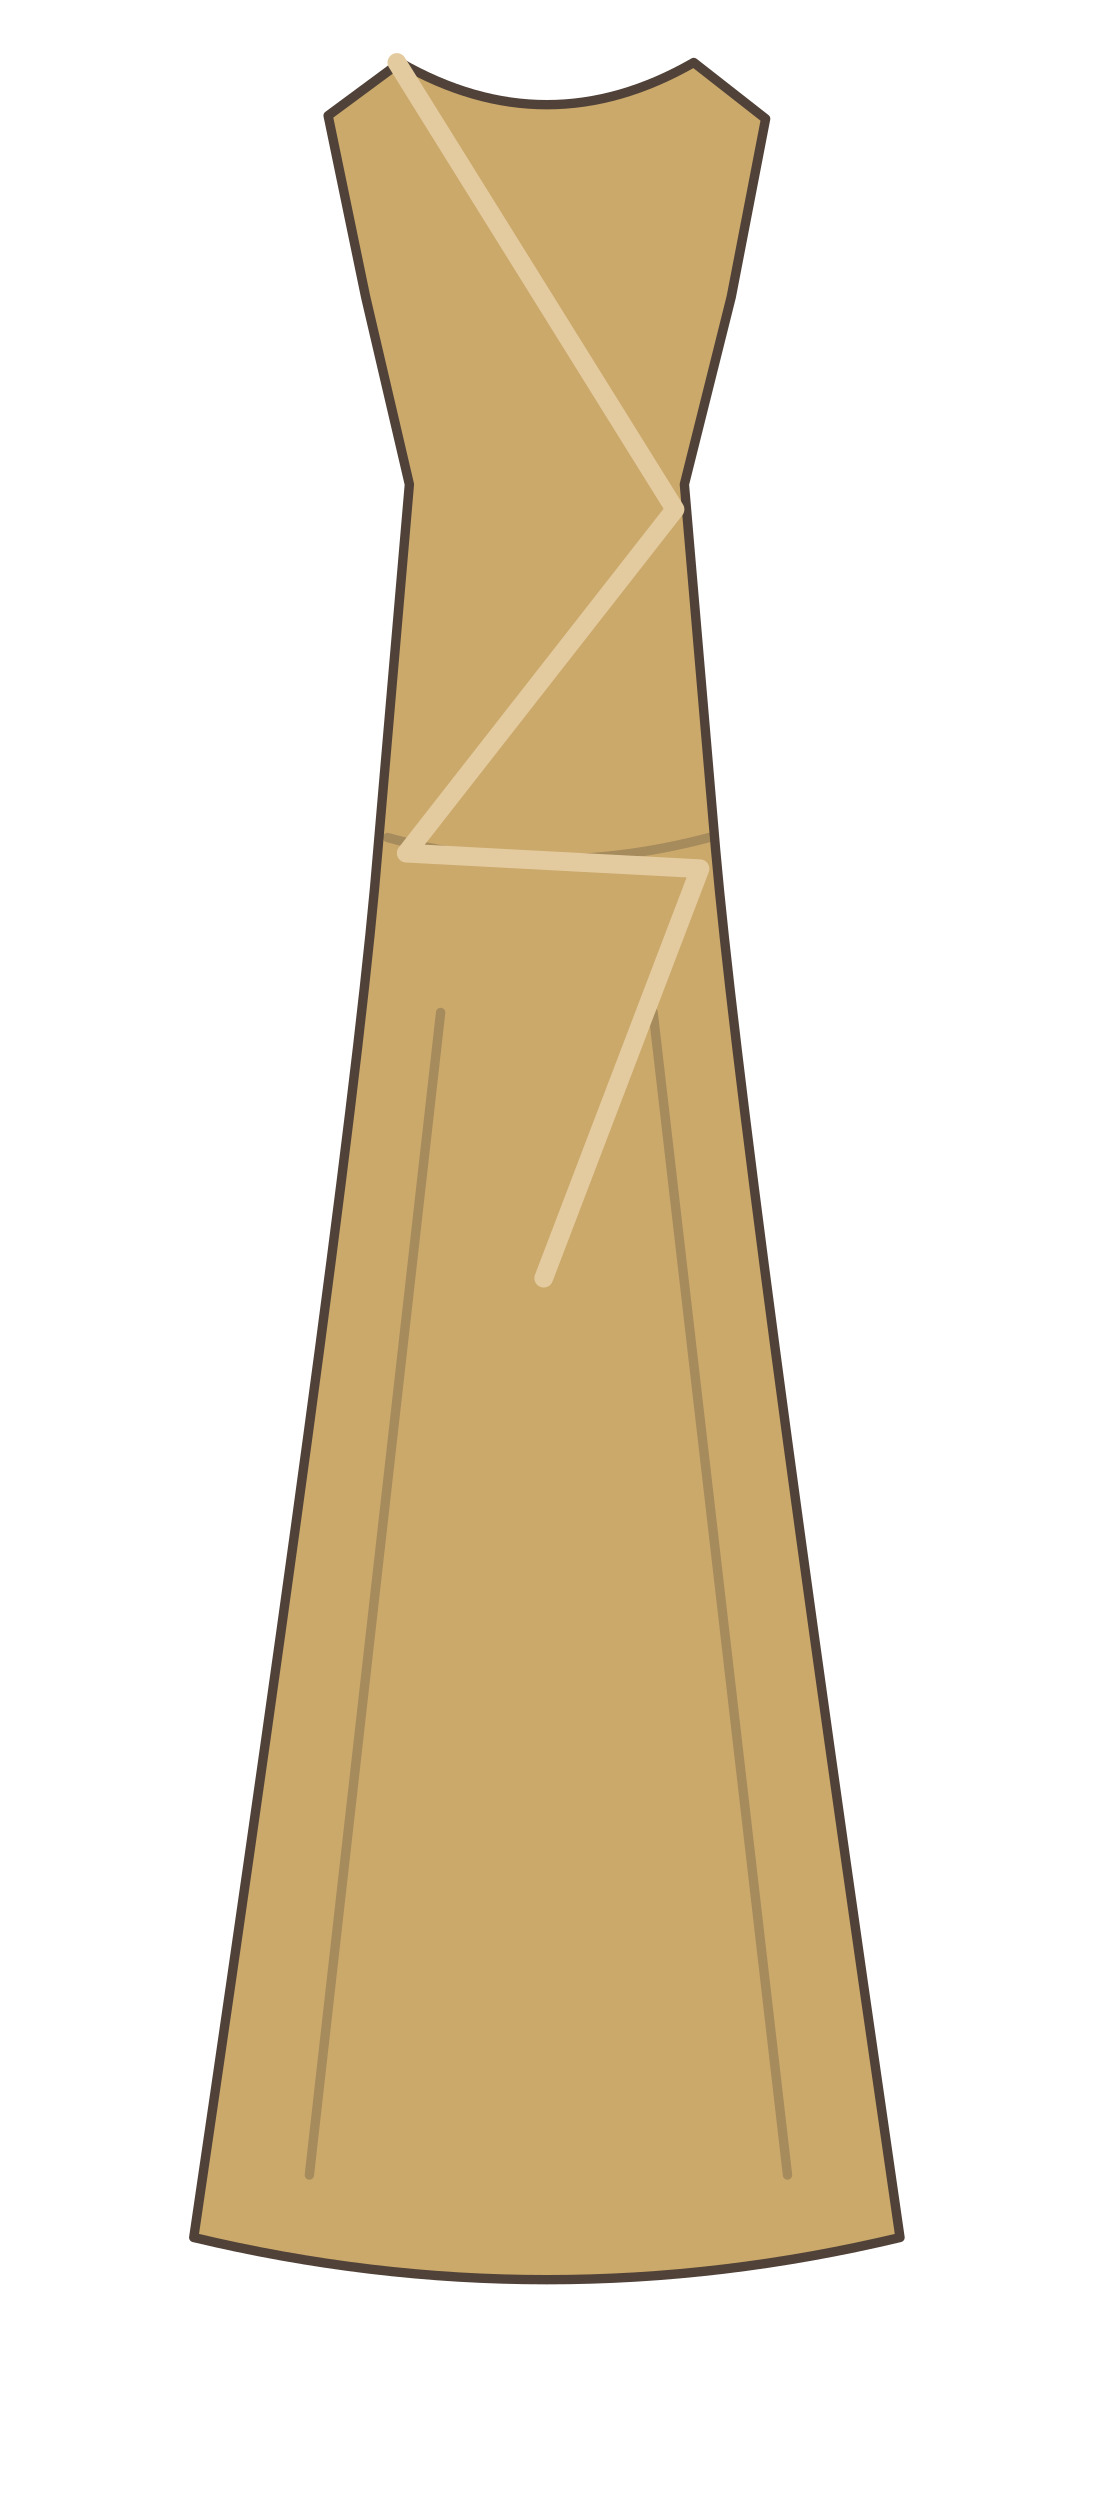
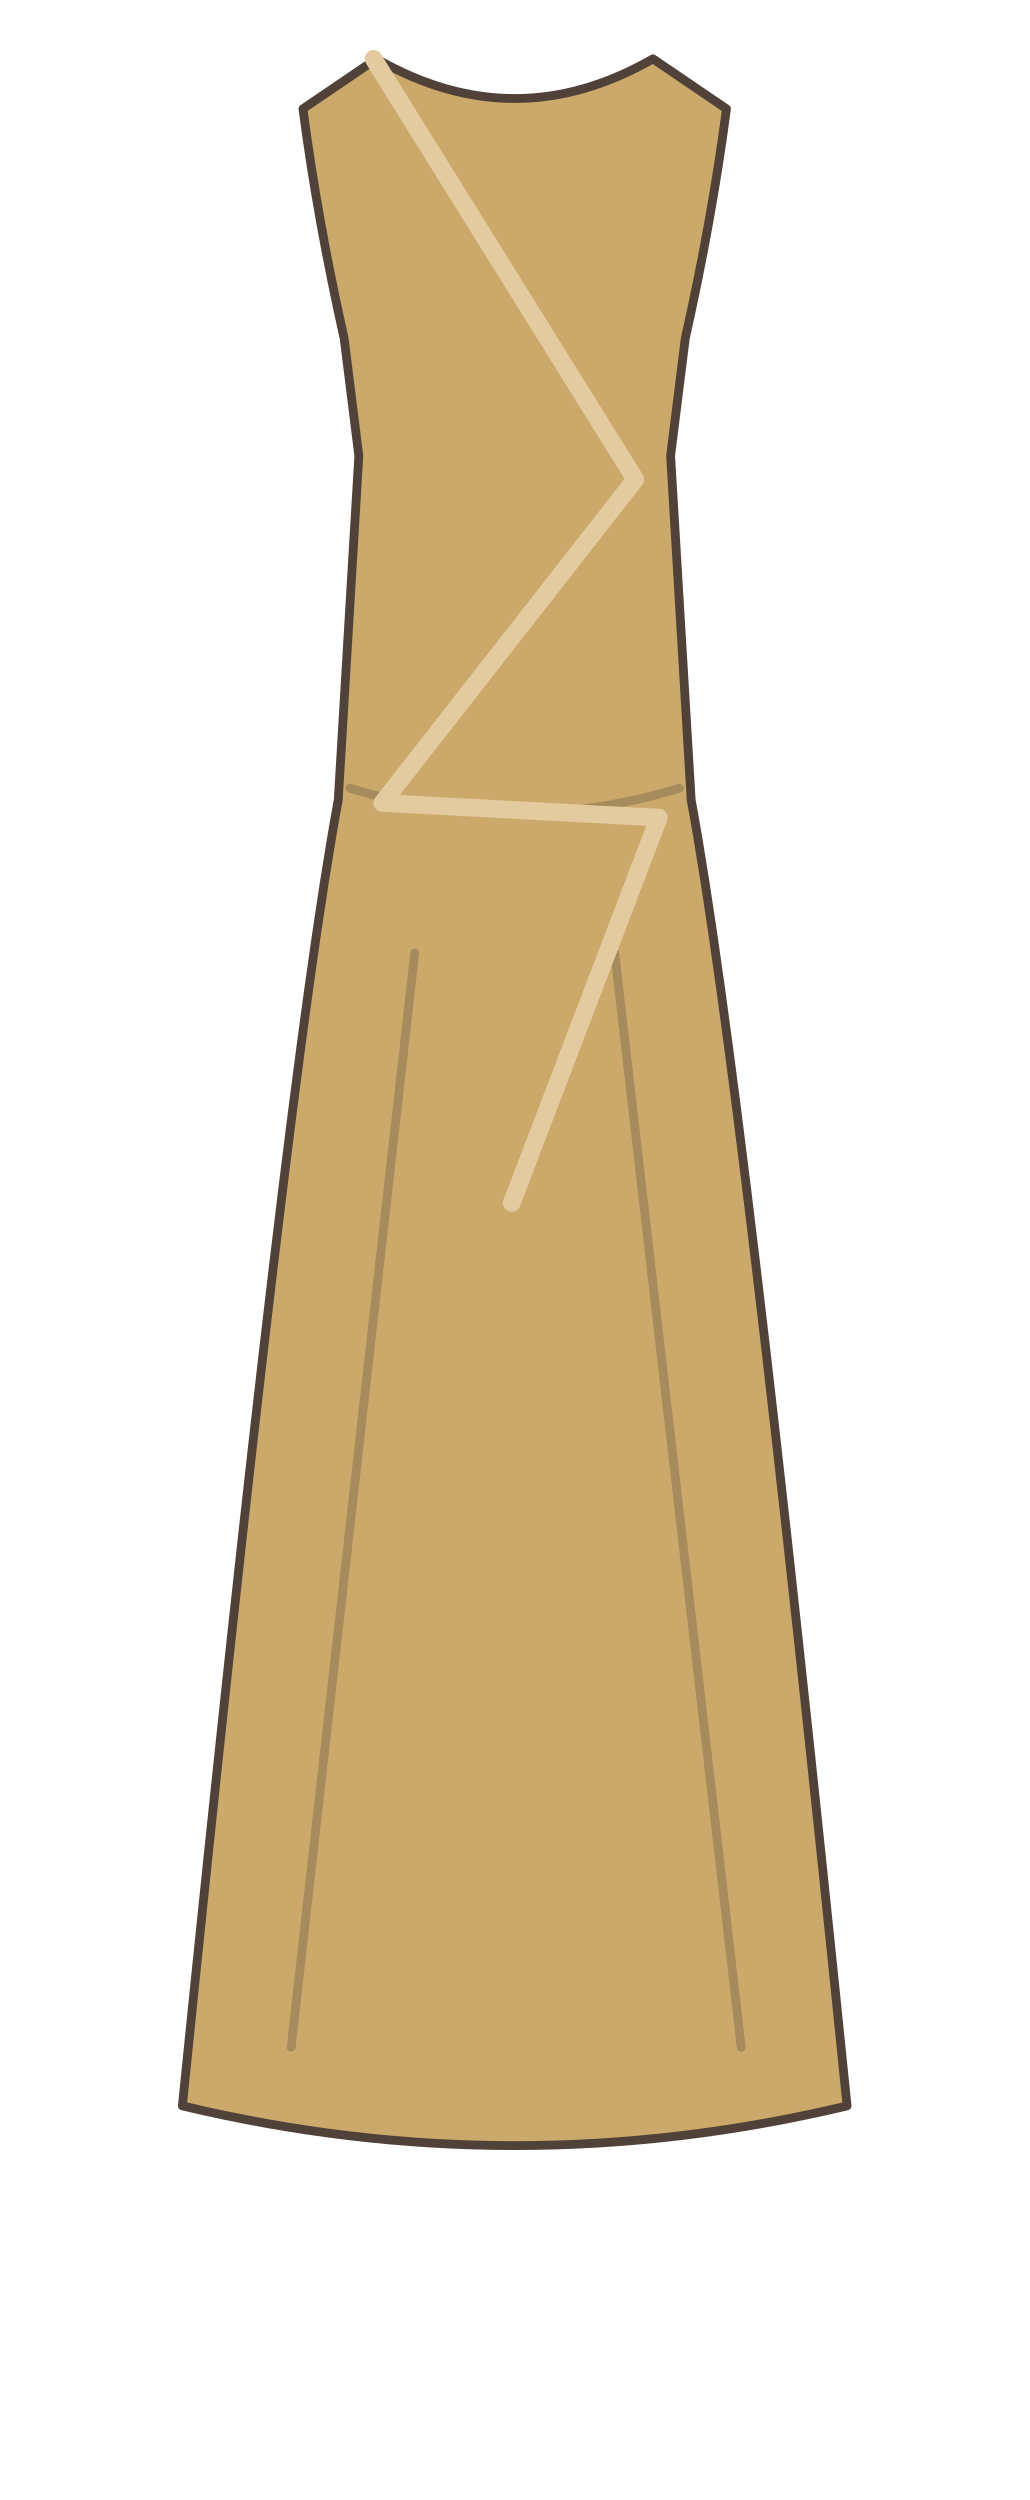
- <svg xmlns="http://www.w3.org/2000/svg" width="350" height="800" viewBox="185 330 350 800" fill="none">
+ <svg xmlns="http://www.w3.org/2000/svg" width="350" height="850" viewBox="185 330 350 850" fill="none">
  <g stroke="#514239" stroke-width="3" stroke-linecap="round" stroke-linejoin="round">
-     <path d="M313 350 L290 367 L302 425 L316 485 L306 601 Q298.4 697 247 1046 Q360 1073 473 1046 Q422.6 699 414 602 L404 485 L419 425 L430 368 L407 350 Q360 377 313 350Z" fill="#cba96b" />
-     <path d="M309 598 Q359 612 412 598 M326 654 L284 1026 M394 654 L437 1026" stroke="#514239" opacity="0.3" />
+     <path d="M313 350 L288 367 Q293 405 302 445 L307 485 L300 602 Q282.4 697 247 1046 Q360 1073 473 1046 Q437.6 697 420 602 L413 485 L418 445 Q427 405 432 367 L407 350 Q360 377 313 350Z" fill="#cba96b" />
+     <path d="M304 598 Q360 615 416 598 M326 654 L284 1026 M394 654 L437 1026" stroke="#514239" opacity="0.3" />
    <path d="M312 350 L401 493 L315 603 L409 608 L359 739" fill="none" stroke="#e4cb9f" stroke-width="6" />
  </g>
</svg>
